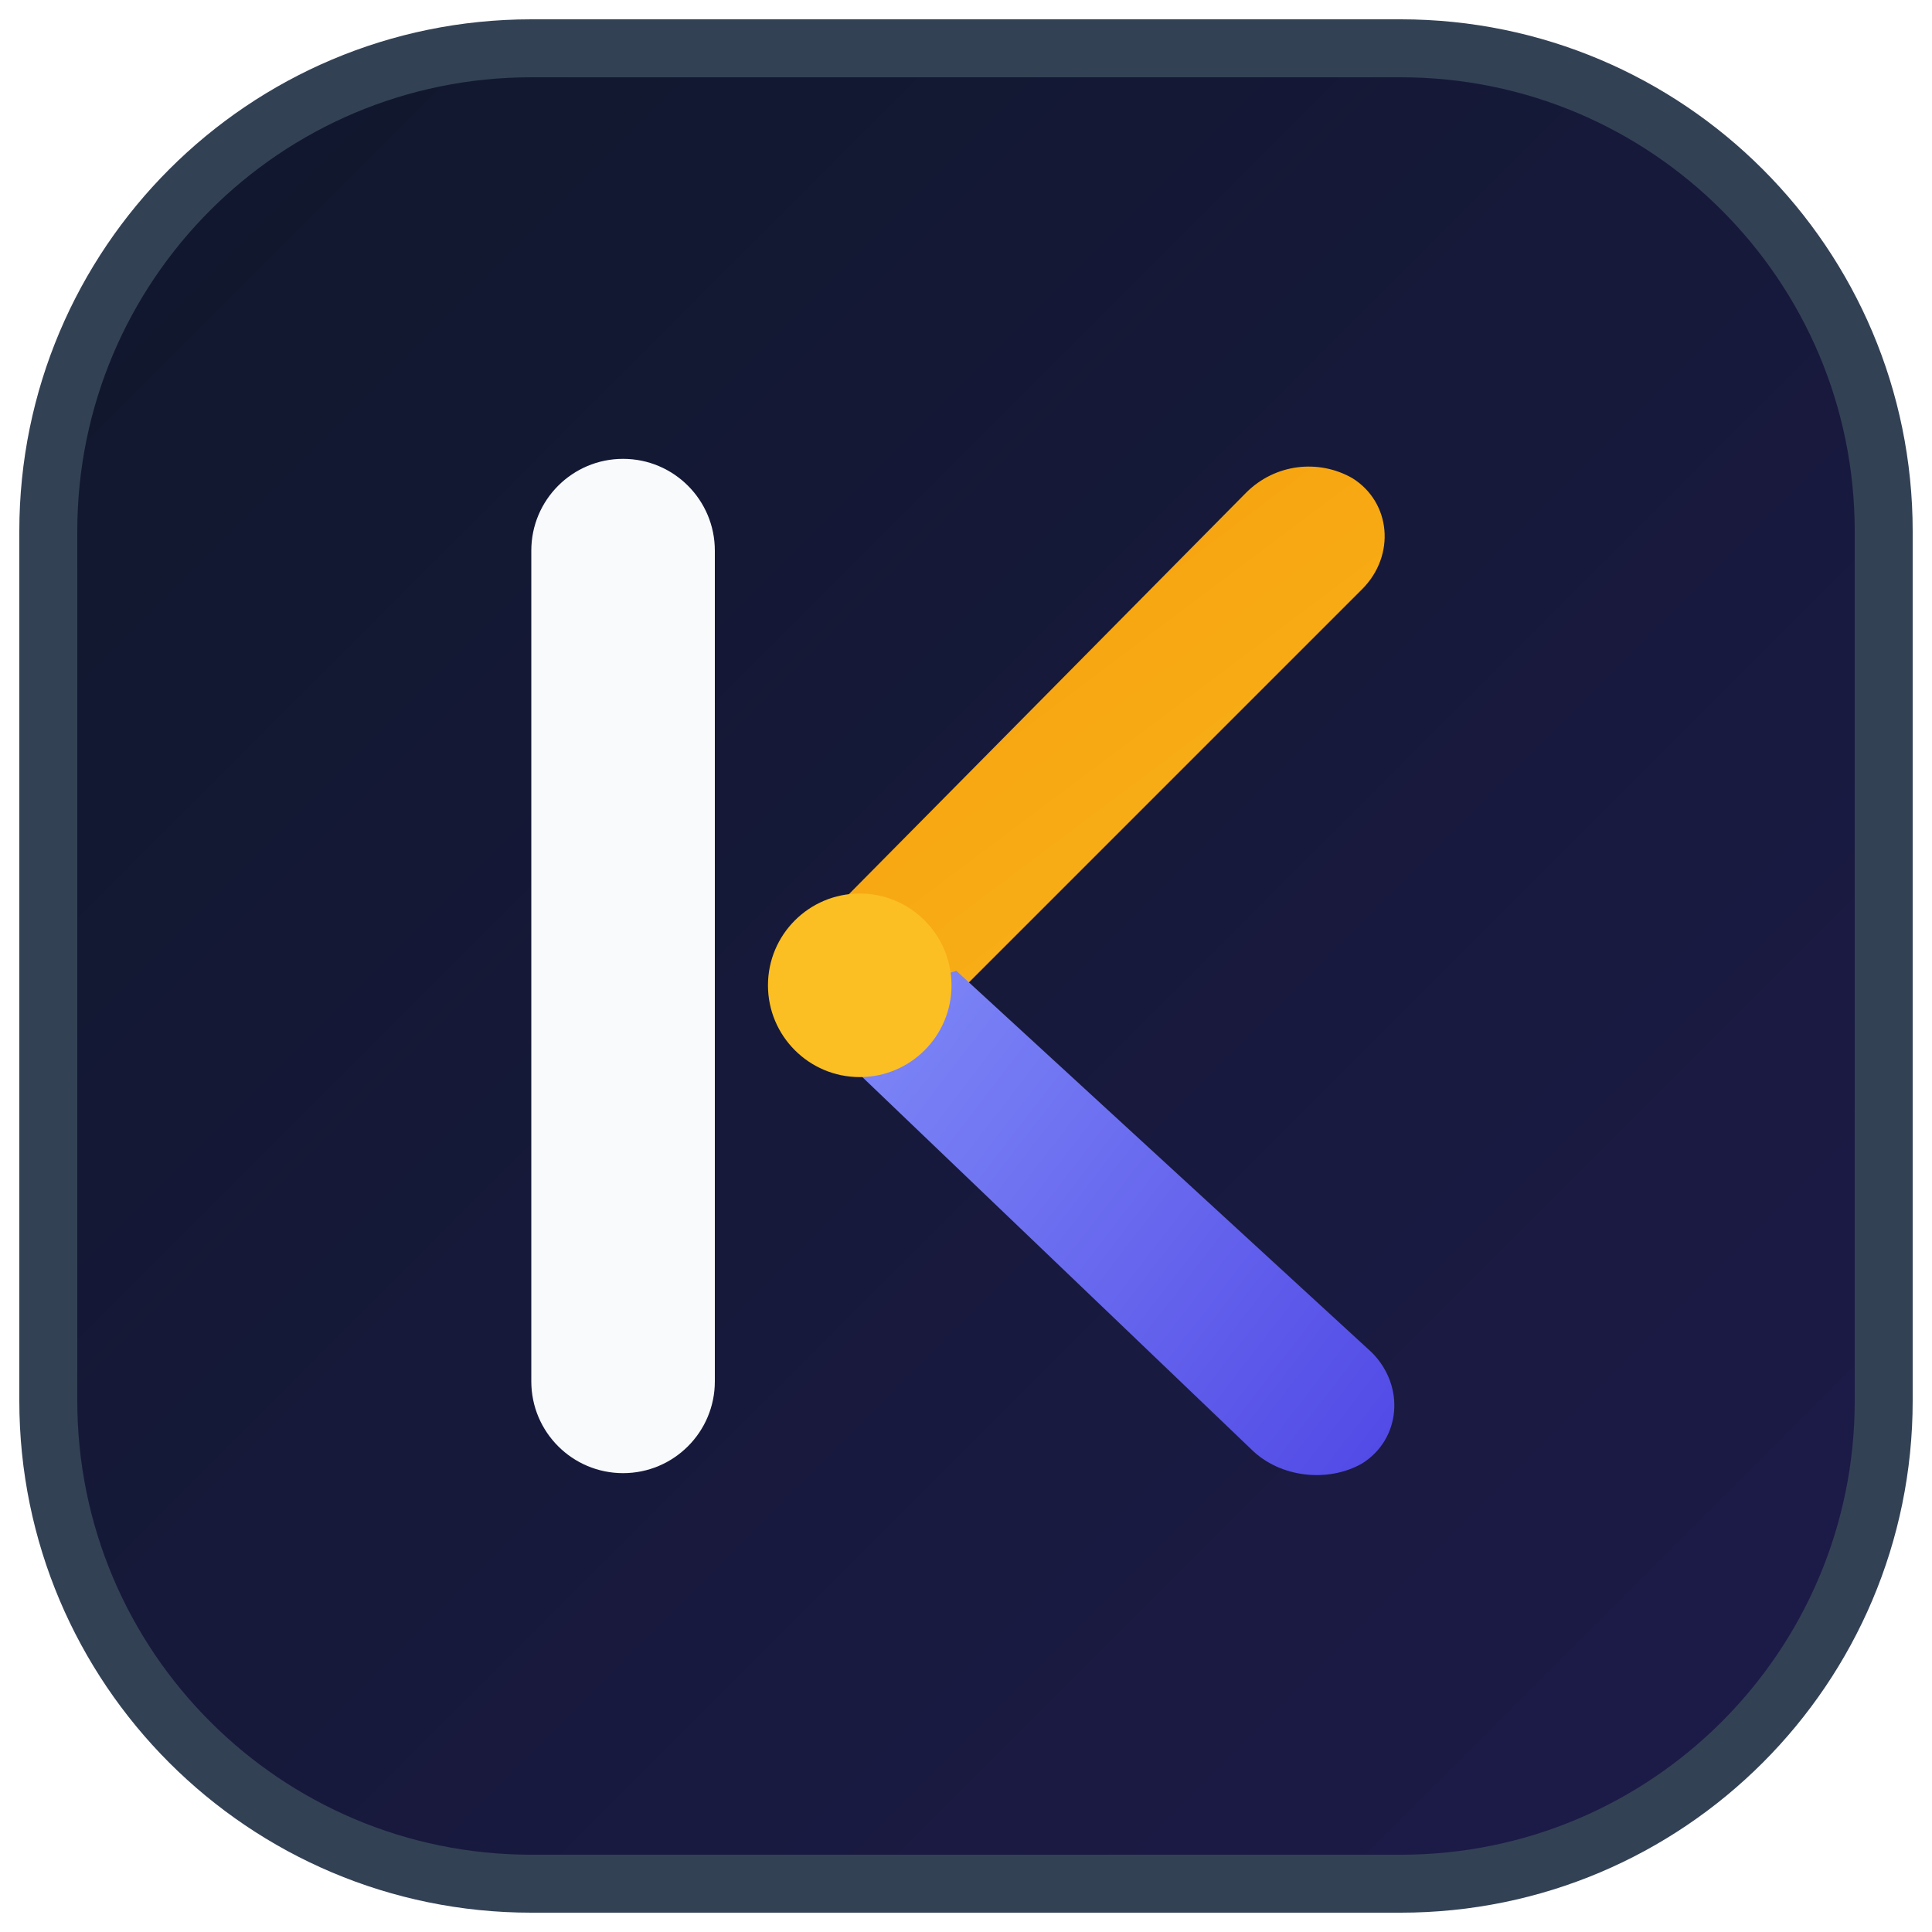
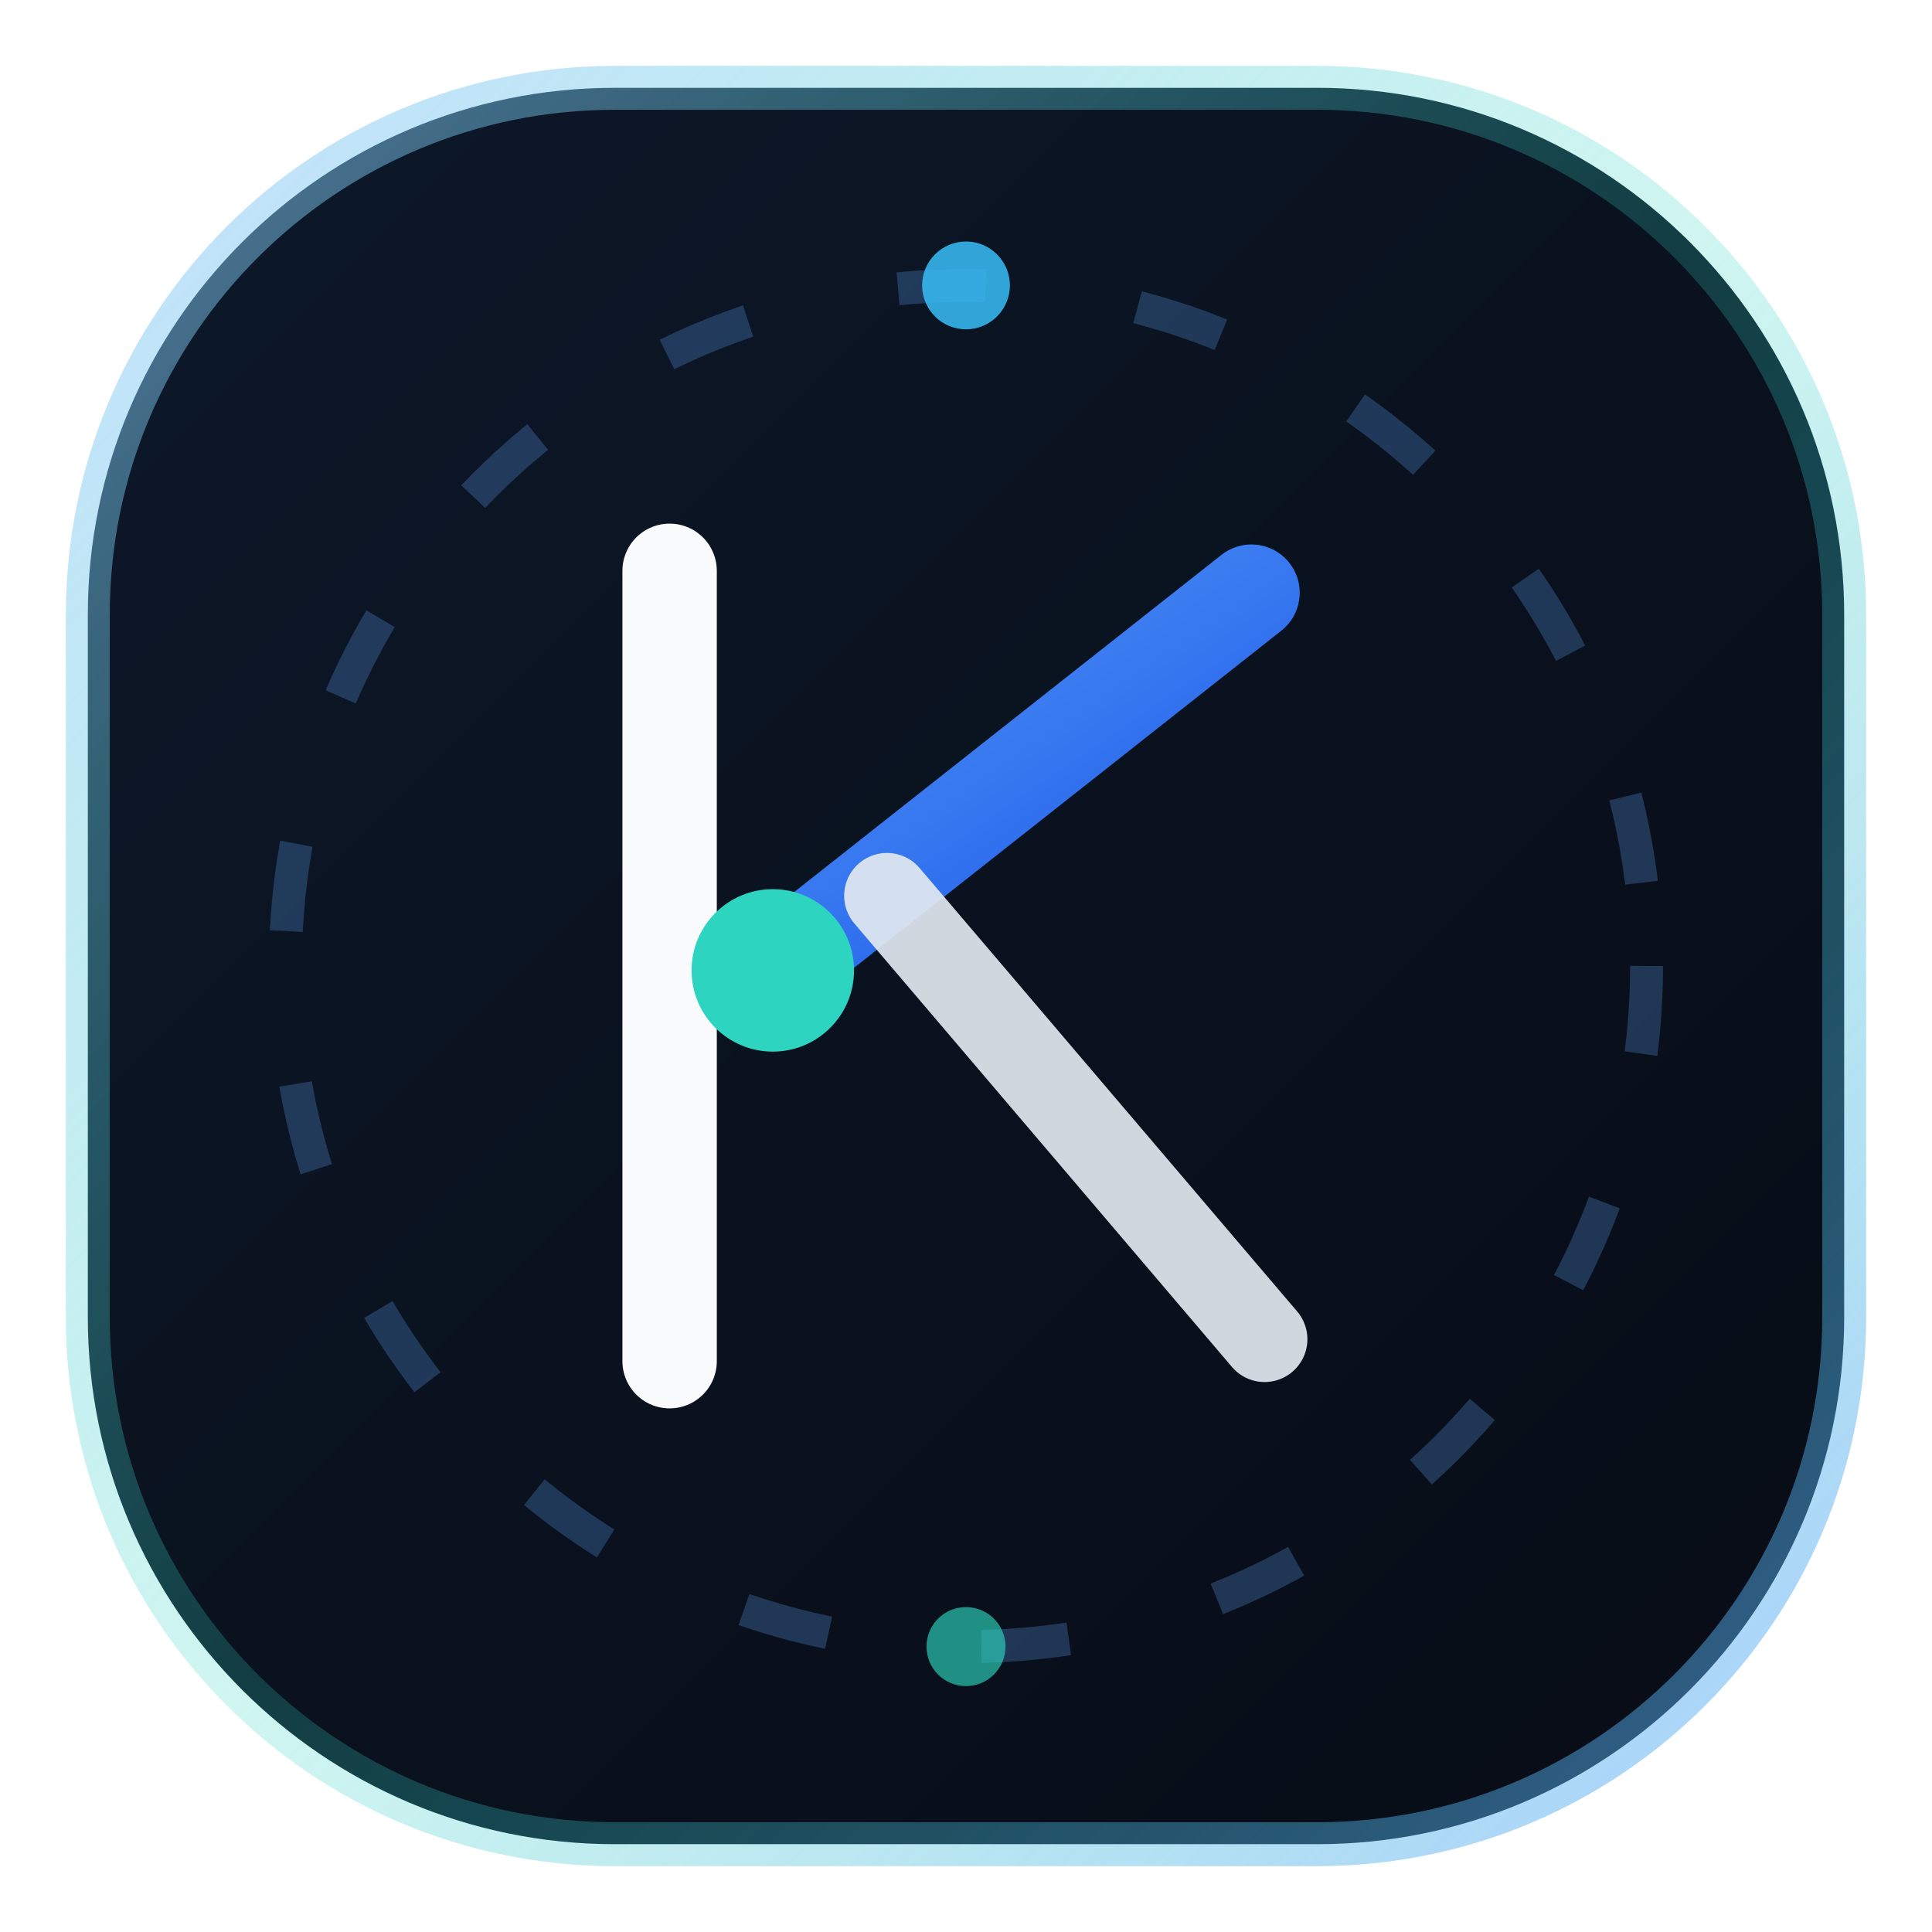
- <svg xmlns="http://www.w3.org/2000/svg" width="40" height="40" viewBox="0 0 40 40" fill="none">
+ <svg xmlns="http://www.w3.org/2000/svg" width="44" height="44" viewBox="0 0 44 44" fill="none">
  <defs>
-     <linearGradient id="kairosBg" x1="0" y1="0" x2="40" y2="40" gradientUnits="userSpaceOnUse">
-       <stop offset="0%" stop-color="#0F172A" />
-       <stop offset="100%" stop-color="#1E1B4B" />
+     <linearGradient id="kairosAbyss" x1="2" y1="2" x2="42" y2="42" gradientUnits="userSpaceOnUse">
+       <stop offset="0%" stop-color="#0D1829" />
+       <stop offset="100%" stop-color="#070C15" />
    </linearGradient>
-     <linearGradient id="kairosPrism" x1="16" y1="10" x2="31" y2="30" gradientUnits="userSpaceOnUse">
-       <stop offset="0%" stop-color="#F59E0B" />
-       <stop offset="100%" stop-color="#FBBF24" />
+     <linearGradient id="kairosCobalt" x1="16" y1="11" x2="31" y2="33" gradientUnits="userSpaceOnUse">
+       <stop offset="0%" stop-color="#60A5FA" />
+       <stop offset="50%" stop-color="#2563EB" />
+       <stop offset="100%" stop-color="#2DD4BF" />
    </linearGradient>
-     <linearGradient id="kairosWing" x1="17" y1="20" x2="30" y2="30" gradientUnits="userSpaceOnUse">
-       <stop offset="0%" stop-color="#818CF8" />
-       <stop offset="100%" stop-color="#4F46E5" />
+     <linearGradient id="kairosRim" x1="2" y1="2" x2="42" y2="42" gradientUnits="userSpaceOnUse">
+       <stop offset="0%" stop-color="#93C5FD" stop-opacity="0.55" />
+       <stop offset="50%" stop-color="#2DD4BF" stop-opacity="0.22" />
+       <stop offset="100%" stop-color="#60A5FA" stop-opacity="0.55" />
    </linearGradient>
  </defs>
-   <rect x="1" y="1" width="38" height="38" rx="10" fill="url(#kairosBg)" stroke="#334155" stroke-width="1.2" />
-   <rect x="11" y="9.5" width="3.8" height="21" rx="1.9" fill="#F8FAFC" />
-   <path d="M16.5 19.6L25.8 10.2C26.4 9.6 27.3 9.5 28.0 9.9C28.8 10.4 28.9 11.5 28.2 12.2L19.8 20.6L16.5 19.6Z" fill="url(#kairosPrism)" />
-   <path d="M19.8 20.1L28.4 28.0C29.1 28.7 29.0 29.8 28.2 30.3C27.5 30.7 26.5 30.6 25.9 30.0L16.6 21.1L19.8 20.1Z" fill="url(#kairosWing)" />
-   <circle cx="17.8" cy="20.4" r="1.9" fill="#FBBF24" />
+   <rect x="2" y="2" width="40" height="40" rx="12" fill="url(#kairosAbyss)" stroke="url(#kairosRim)" stroke-width="1" />
+   <circle cx="22" cy="22" r="15.5" stroke="#60A5FA" stroke-opacity="0.26" stroke-width="0.75" stroke-dasharray="2 3.5" />
+   <circle cx="22" cy="6.5" r="1" fill="#38BDF8" fill-opacity="0.85" />
+   <circle cx="22" cy="37.5" r="0.9" fill="#2DD4BF" fill-opacity="0.65" />
+   <path d="M15.25 13V31" stroke="#F8FAFC" stroke-width="2.15" stroke-linecap="round" />
+   <path d="M28.5 13.5L17.6 22.1" stroke="url(#kairosCobalt)" stroke-width="2.2" stroke-linecap="round" />
+   <path d="M20.2 20.4L28.8 30.5" stroke="#E2E8F0" stroke-opacity="0.92" stroke-width="1.95" stroke-linecap="round" />
+   <circle cx="17.6" cy="22.1" r="1.85" fill="#2DD4BF" />
</svg>
